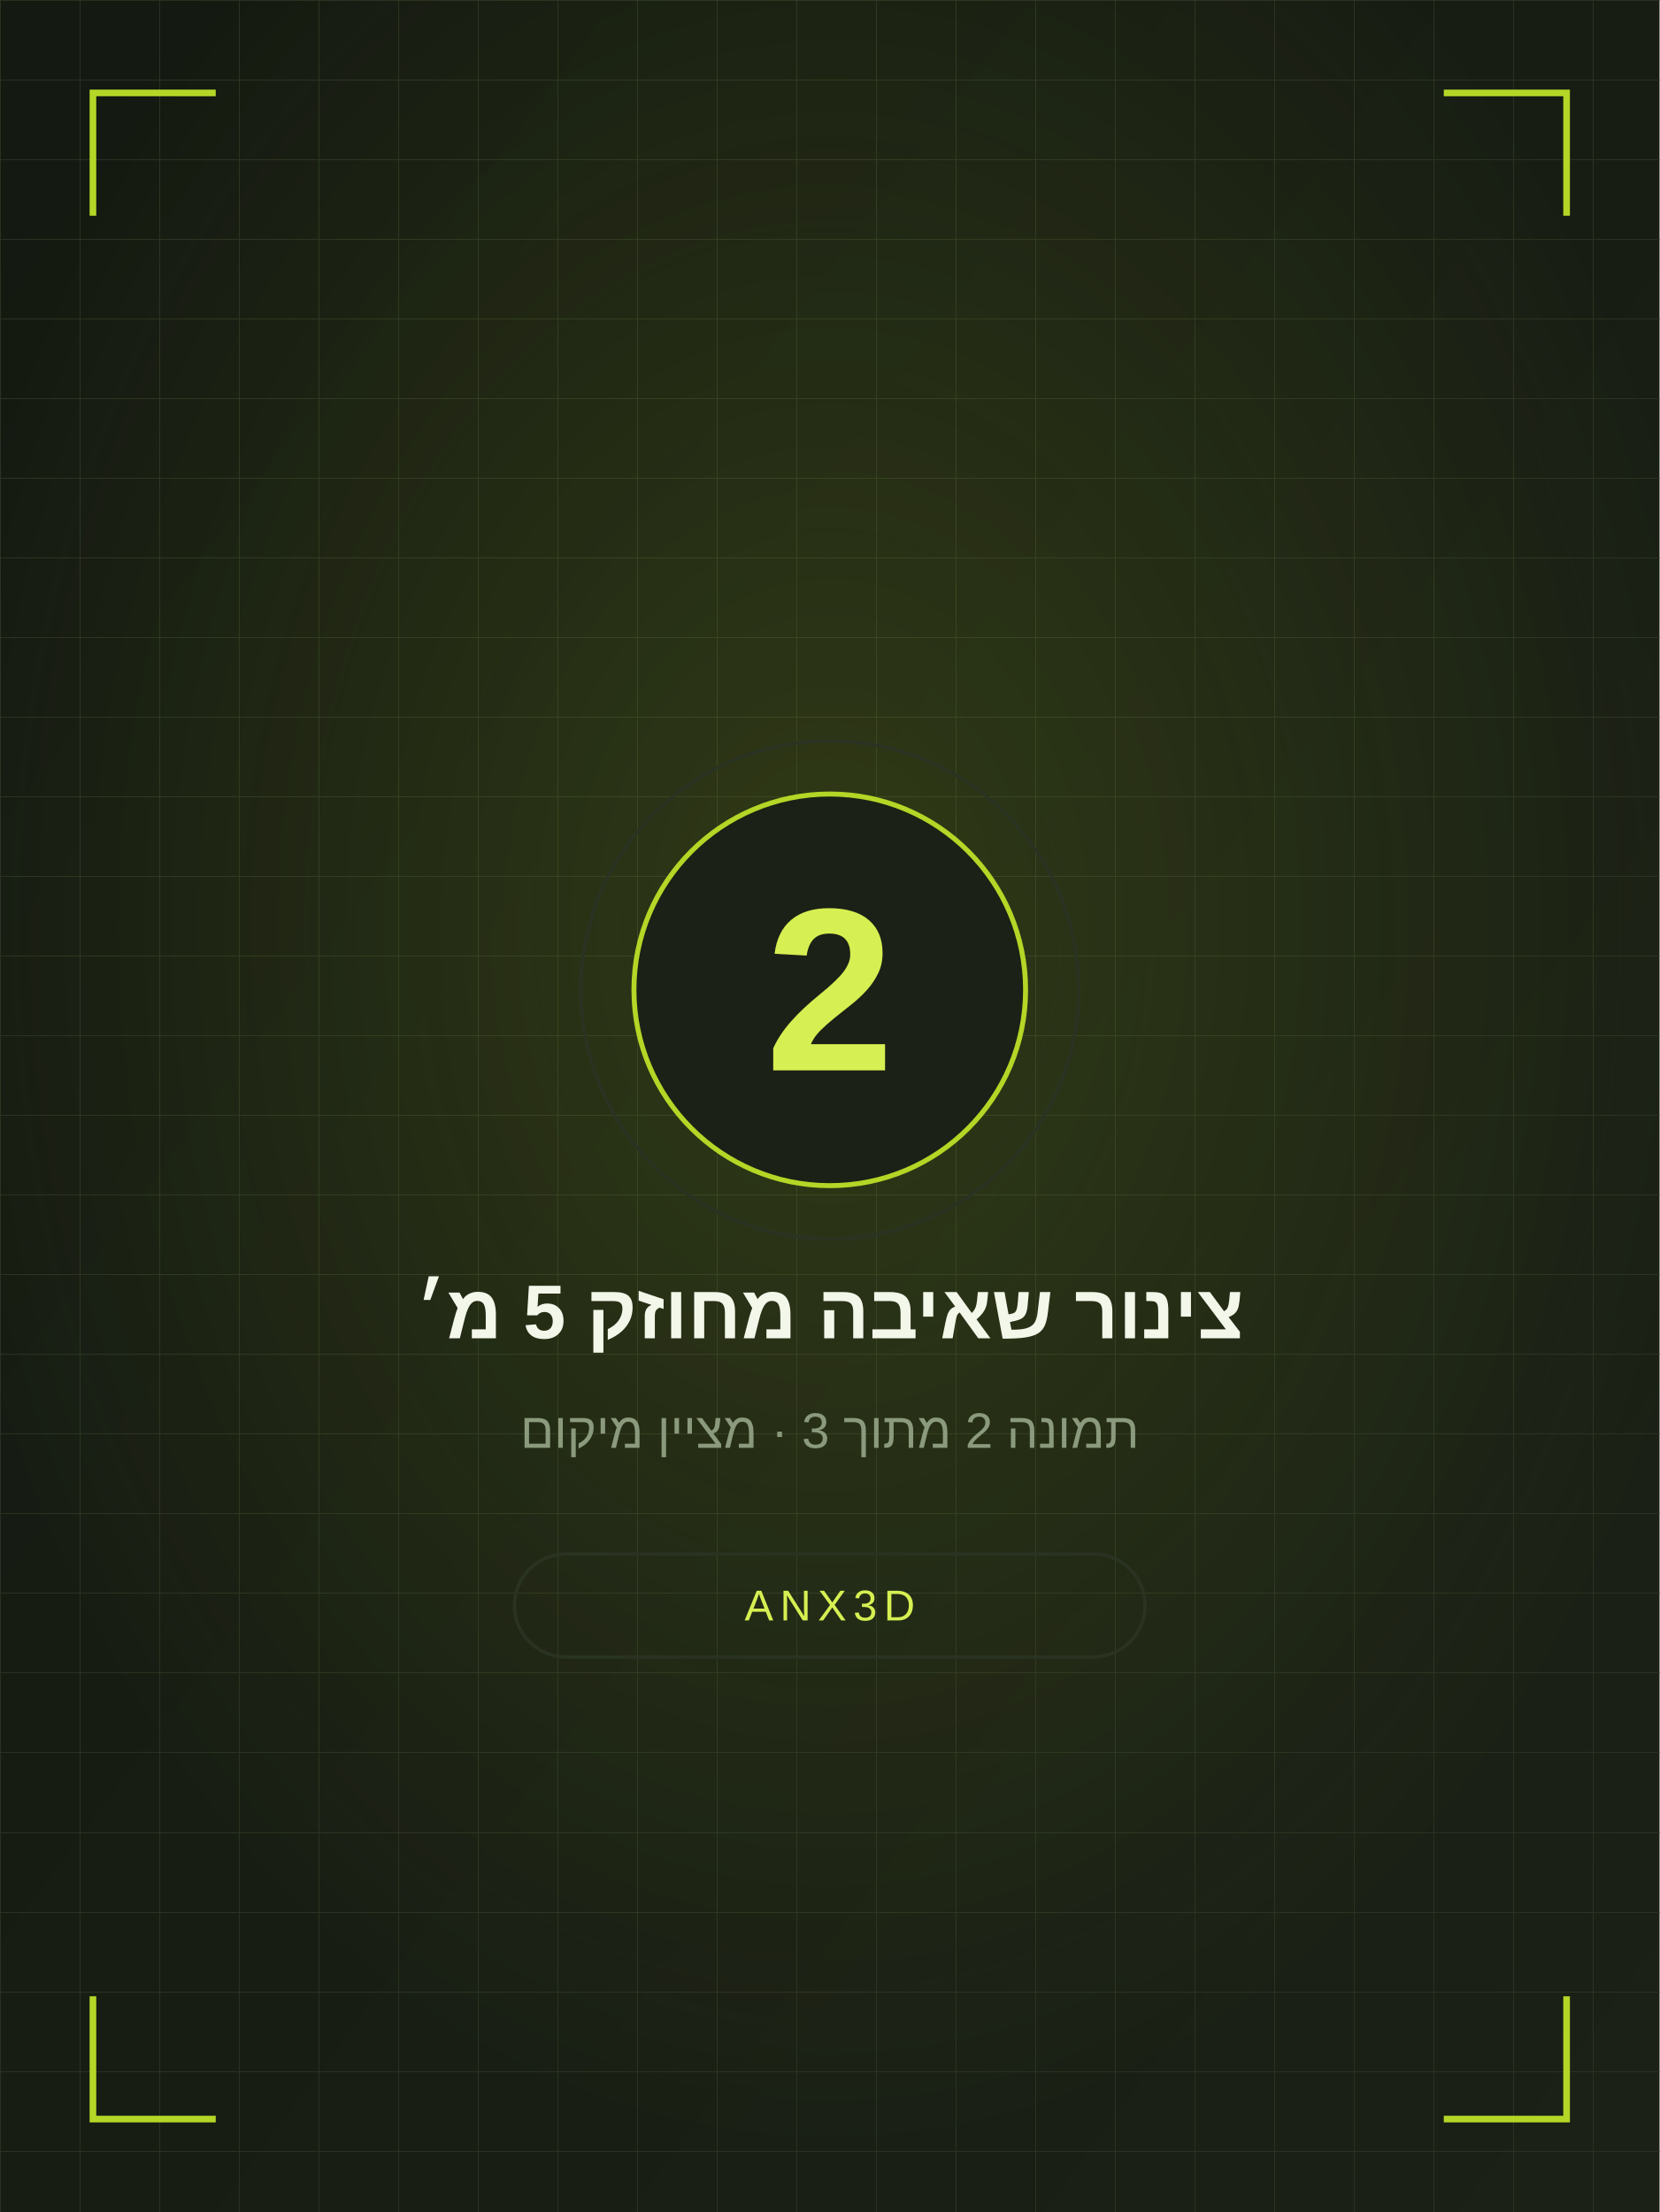
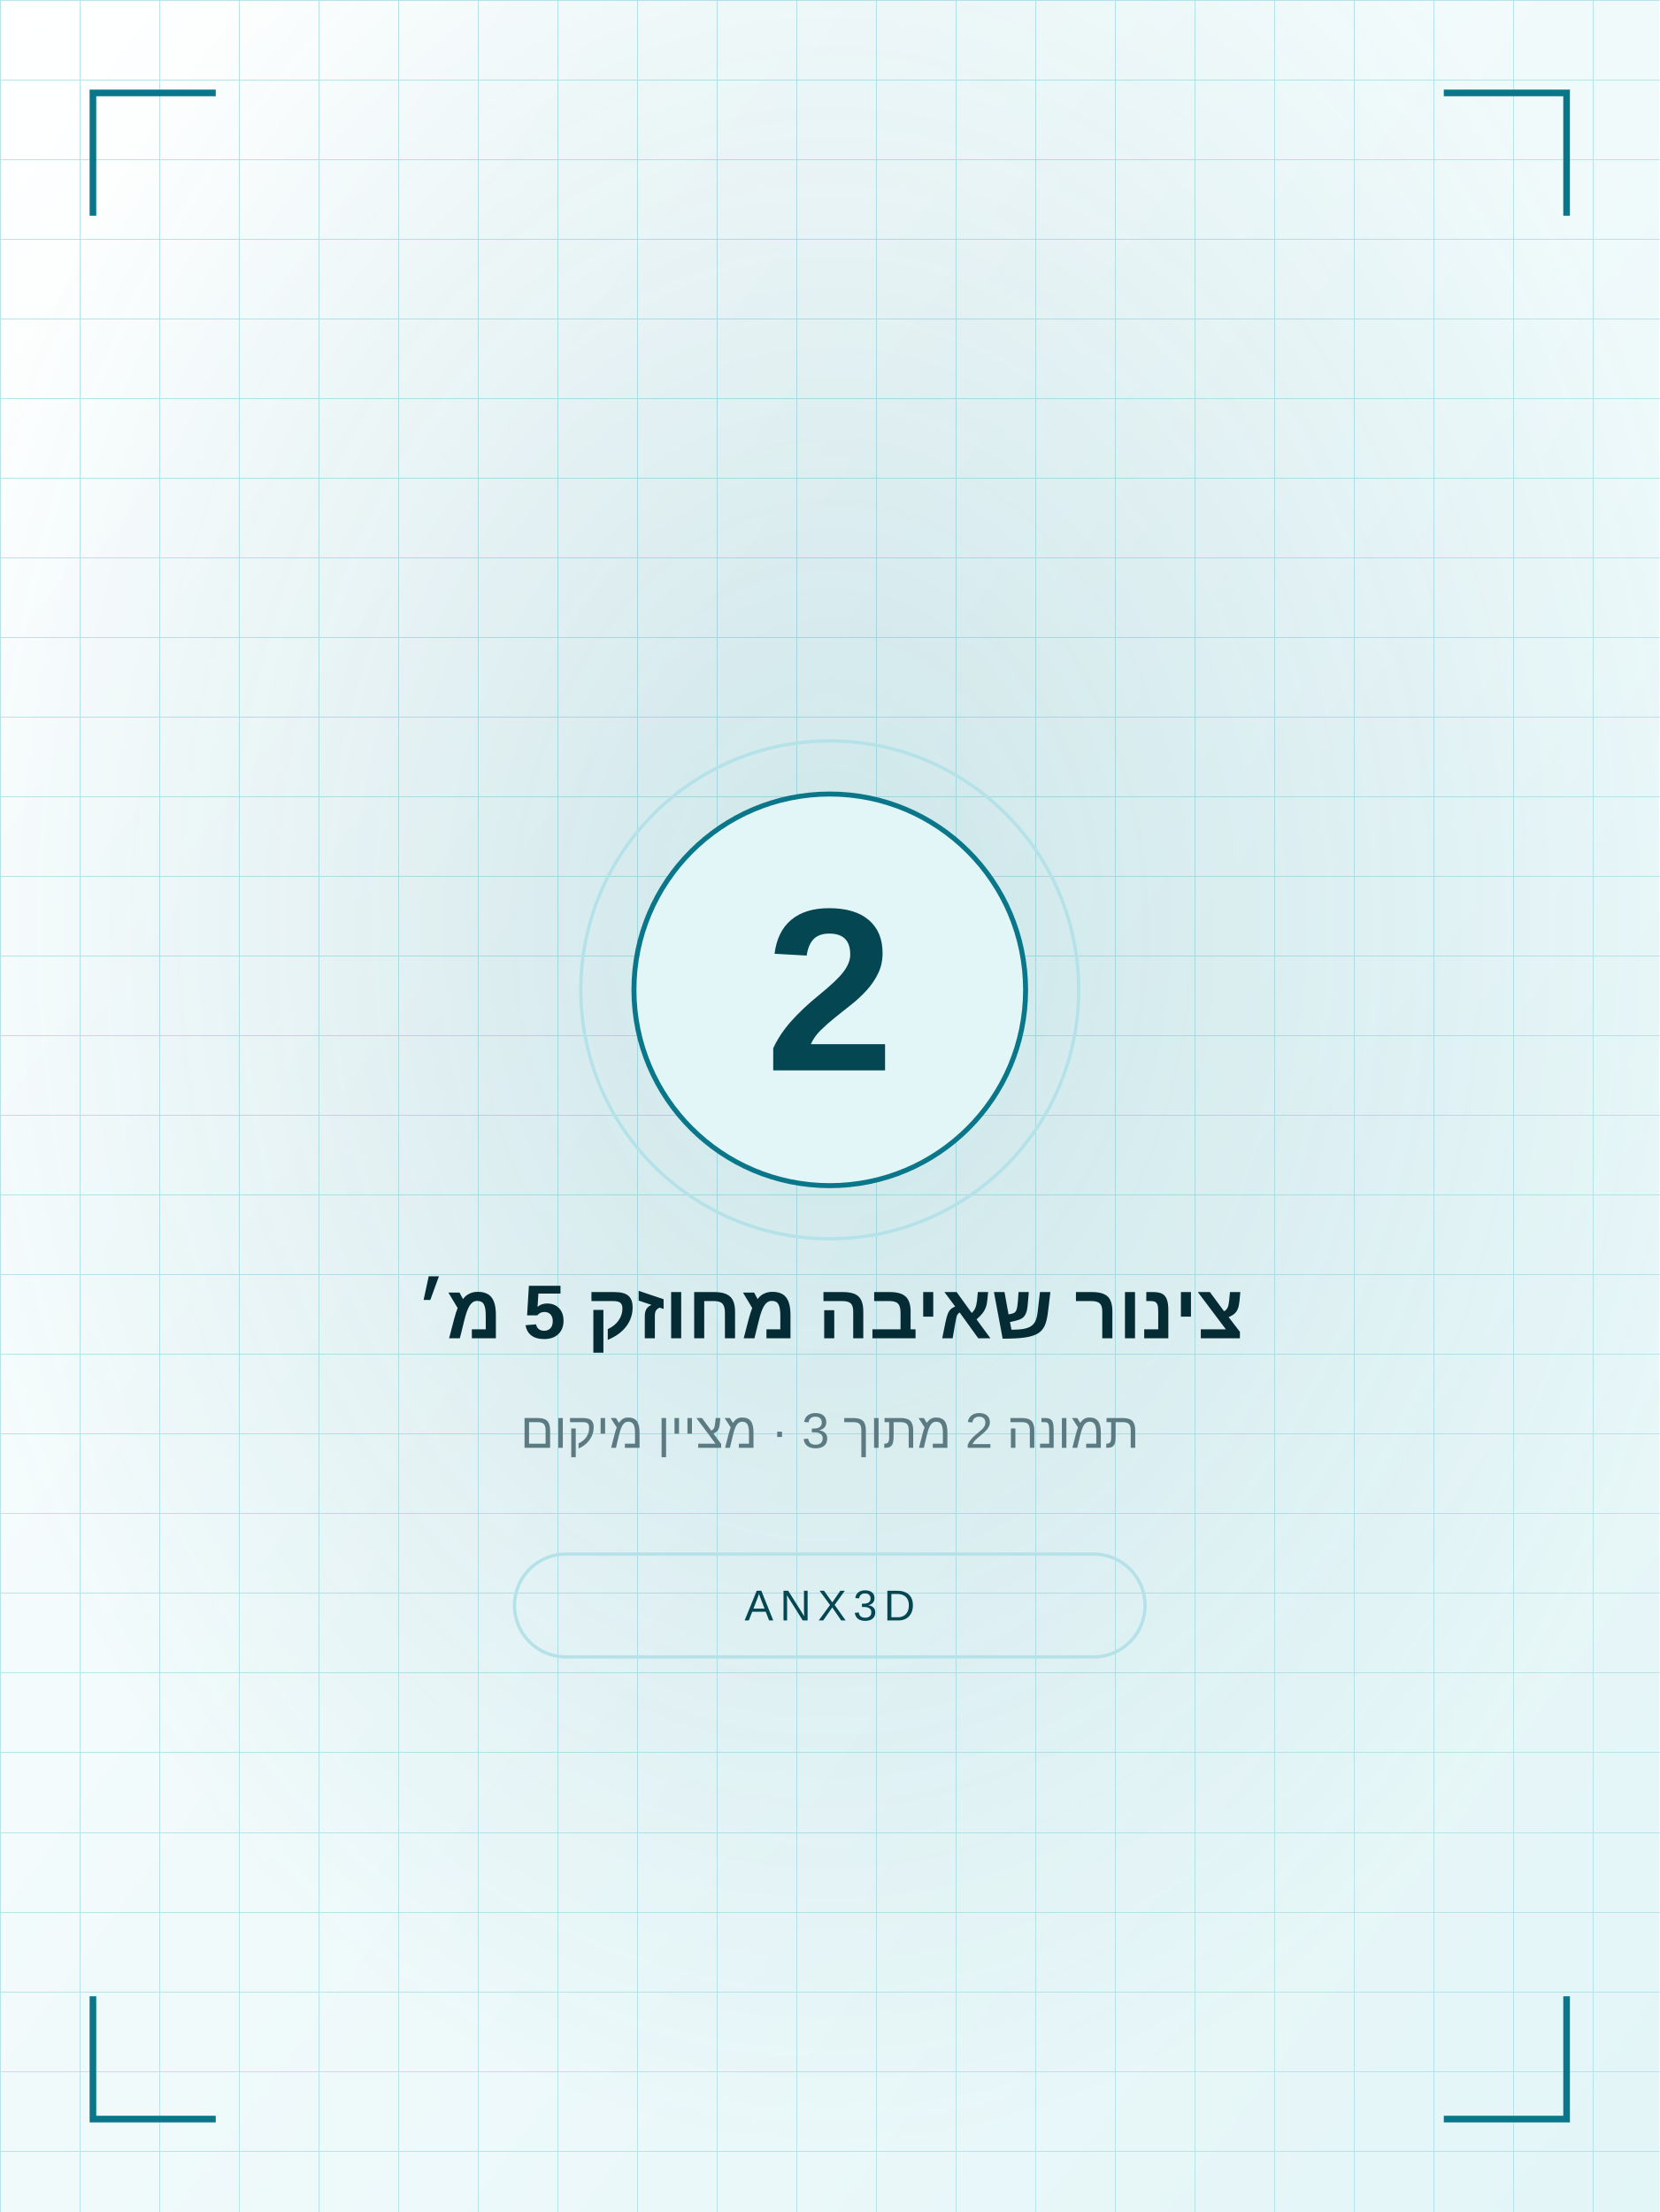
<svg xmlns="http://www.w3.org/2000/svg" width="1000" height="1333" viewBox="0 0 1000 1333" role="img" aria-label="צינור שאיבה מחוזק 5 מ׳ — תמונה 2 מתוך 3 (מציין מיקום)">
  <defs>
    <linearGradient id="bg" x1="0" y1="0" x2="1" y2="1">
-       <stop offset="0%" stop-color="#141911" />
-       <stop offset="100%" stop-color="#1b2116" />
+       <stop offset="0%" stop-color="#ffffff" />
+       <stop offset="100%" stop-color="#e2f5f7" />
    </linearGradient>
    <pattern id="grid" width="48" height="48" patternUnits="userSpaceOnUse">
-       <path d="M48 0H0V48" fill="none" stroke="#2a3322" stroke-width="1" />
+       <path d="M48 0H0V48" fill="none" stroke="#b4e2e8" stroke-width="1" />
    </pattern>
    <radialGradient id="glow" cx="50%" cy="42%" r="55%">
-       <stop offset="0%" stop-color="#b4d626" stop-opacity="0.16" />
-       <stop offset="100%" stop-color="#b4d626" stop-opacity="0" />
+       <stop offset="0%" stop-color="#097789" stop-opacity="0.16" />
+       <stop offset="100%" stop-color="#097789" stop-opacity="0" />
    </radialGradient>
  </defs>
  <rect width="1000" height="1333" fill="url(#bg)" />
  <rect width="1000" height="1333" fill="url(#grid)" />
  <rect width="1000" height="1333" fill="url(#glow)" />
-   <path d="M56 128V56h72" fill="none" stroke="#b4d626" stroke-width="4" stroke-linecap="square" />
-   <path d="M872 56h72v72" fill="none" stroke="#b4d626" stroke-width="4" stroke-linecap="square" />
-   <path d="M944 1205v72h-72" fill="none" stroke="#b4d626" stroke-width="4" stroke-linecap="square" />
-   <path d="M128 1277H56v-72" fill="none" stroke="#b4d626" stroke-width="4" stroke-linecap="square" />
-   <circle cx="500" cy="596.5" r="150" fill="none" stroke="#2a3322" stroke-width="2" />
-   <circle cx="500" cy="596.5" r="118" fill="#1b2116" stroke="#b4d626" stroke-width="3" />
-   <text x="500" y="596.5" text-anchor="middle" dominant-baseline="central" font-family="Heebo, Arial, sans-serif" font-size="140" font-weight="700" fill="#d6ef52">2</text>
-   <text x="500" y="806.5" text-anchor="middle" direction="rtl" font-family="Heebo, Arial, sans-serif" font-size="46" font-weight="700" fill="#f2f7ea">צינור שאיבה מחוזק 5 מ׳</text>
-   <text x="500" y="872.5" text-anchor="middle" direction="rtl" font-family="Heebo, Arial, sans-serif" font-size="30" fill="#8b9a7c">תמונה 2 מתוך 3 · מציין מיקום</text>
-   <rect x="310" y="936.5" width="380" height="62" rx="31" fill="none" stroke="#2a3322" stroke-width="2" />
-   <text x="500" y="967.5" text-anchor="middle" dominant-baseline="central" font-family="Heebo, Arial, sans-serif" font-size="26" letter-spacing="4" fill="#d6ef52">ANX3D</text>
+   <path d="M56 128V56h72" fill="none" stroke="#097789" stroke-width="4" stroke-linecap="square" />
+   <path d="M872 56h72v72" fill="none" stroke="#097789" stroke-width="4" stroke-linecap="square" />
+   <path d="M944 1205v72h-72" fill="none" stroke="#097789" stroke-width="4" stroke-linecap="square" />
+   <path d="M128 1277H56v-72" fill="none" stroke="#097789" stroke-width="4" stroke-linecap="square" />
+   <circle cx="500" cy="596.5" r="150" fill="none" stroke="#b4e2e8" stroke-width="2" />
+   <circle cx="500" cy="596.5" r="118" fill="#e2f5f7" stroke="#097789" stroke-width="3" />
+   <text x="500" y="596.5" text-anchor="middle" dominant-baseline="central" font-family="Heebo, Arial, sans-serif" font-size="140" font-weight="700" fill="#044652">2</text>
+   <text x="500" y="806.5" text-anchor="middle" direction="rtl" font-family="Heebo, Arial, sans-serif" font-size="46" font-weight="700" fill="#052c34">צינור שאיבה מחוזק 5 מ׳</text>
+   <text x="500" y="872.5" text-anchor="middle" direction="rtl" font-family="Heebo, Arial, sans-serif" font-size="30" fill="#5b7a82">תמונה 2 מתוך 3 · מציין מיקום</text>
+   <rect x="310" y="936.5" width="380" height="62" rx="31" fill="none" stroke="#b4e2e8" stroke-width="2" />
+   <text x="500" y="967.5" text-anchor="middle" dominant-baseline="central" font-family="Heebo, Arial, sans-serif" font-size="26" letter-spacing="4" fill="#044652">ANX3D</text>
</svg>
